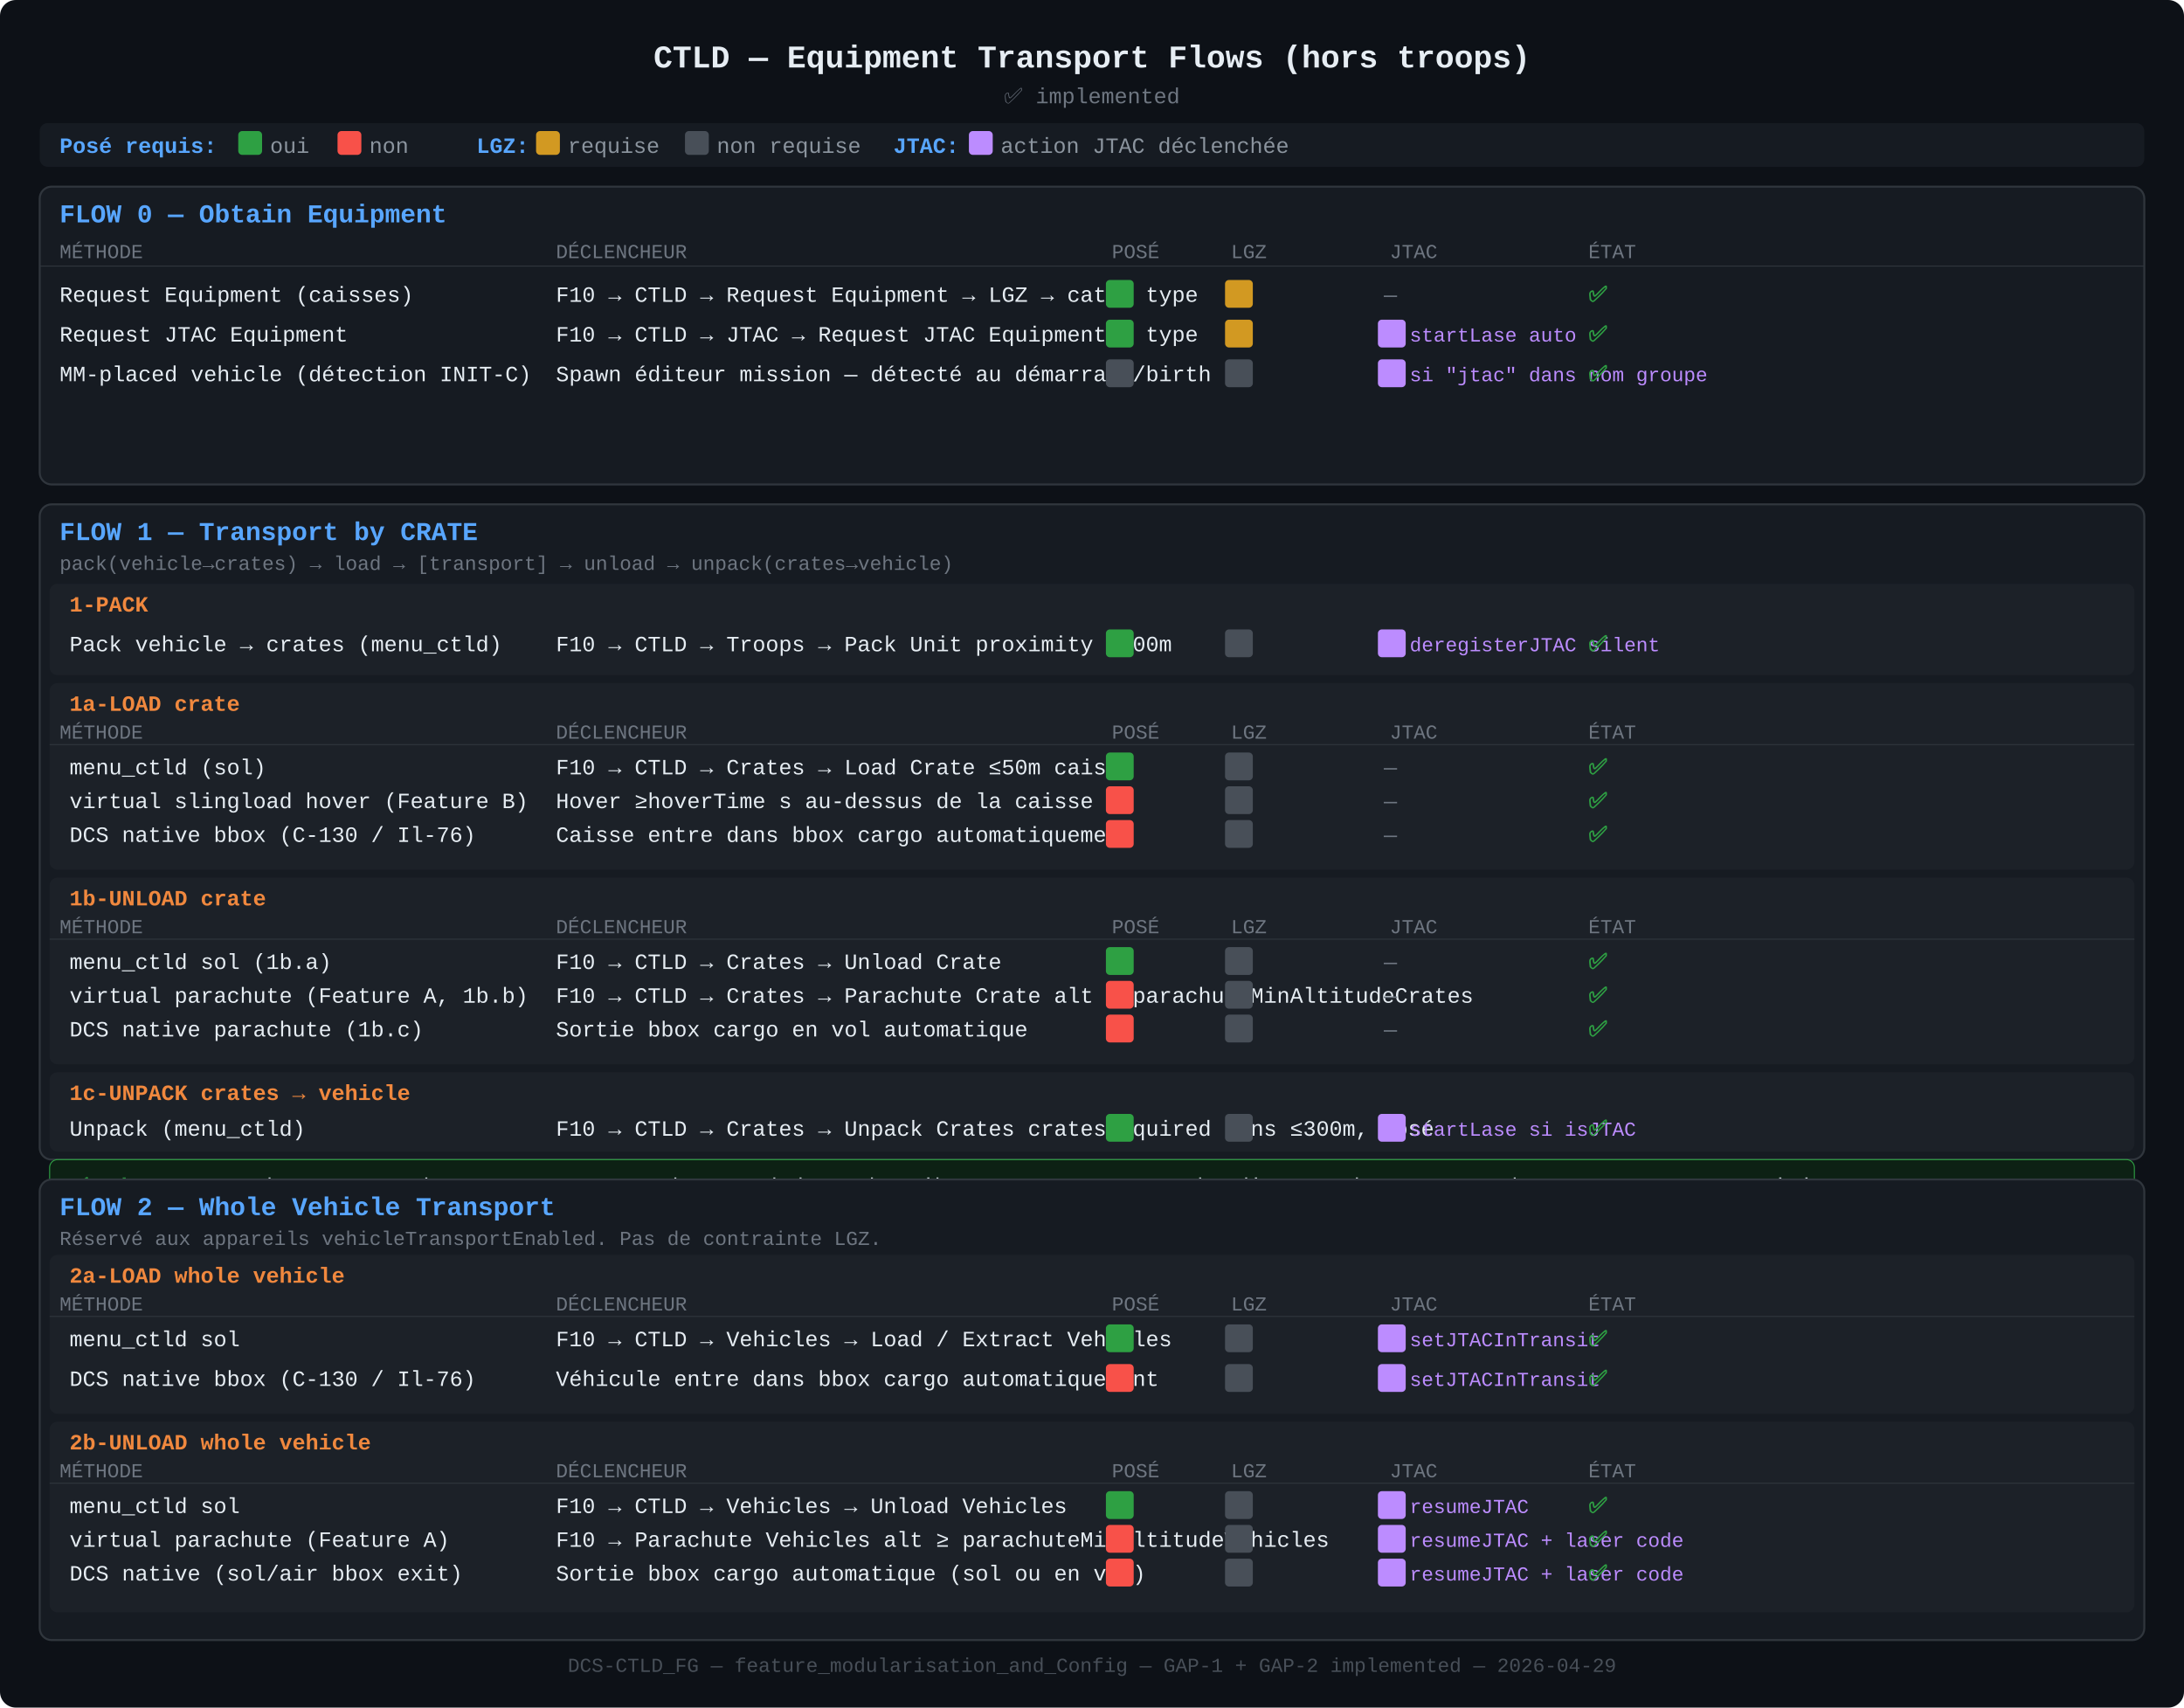
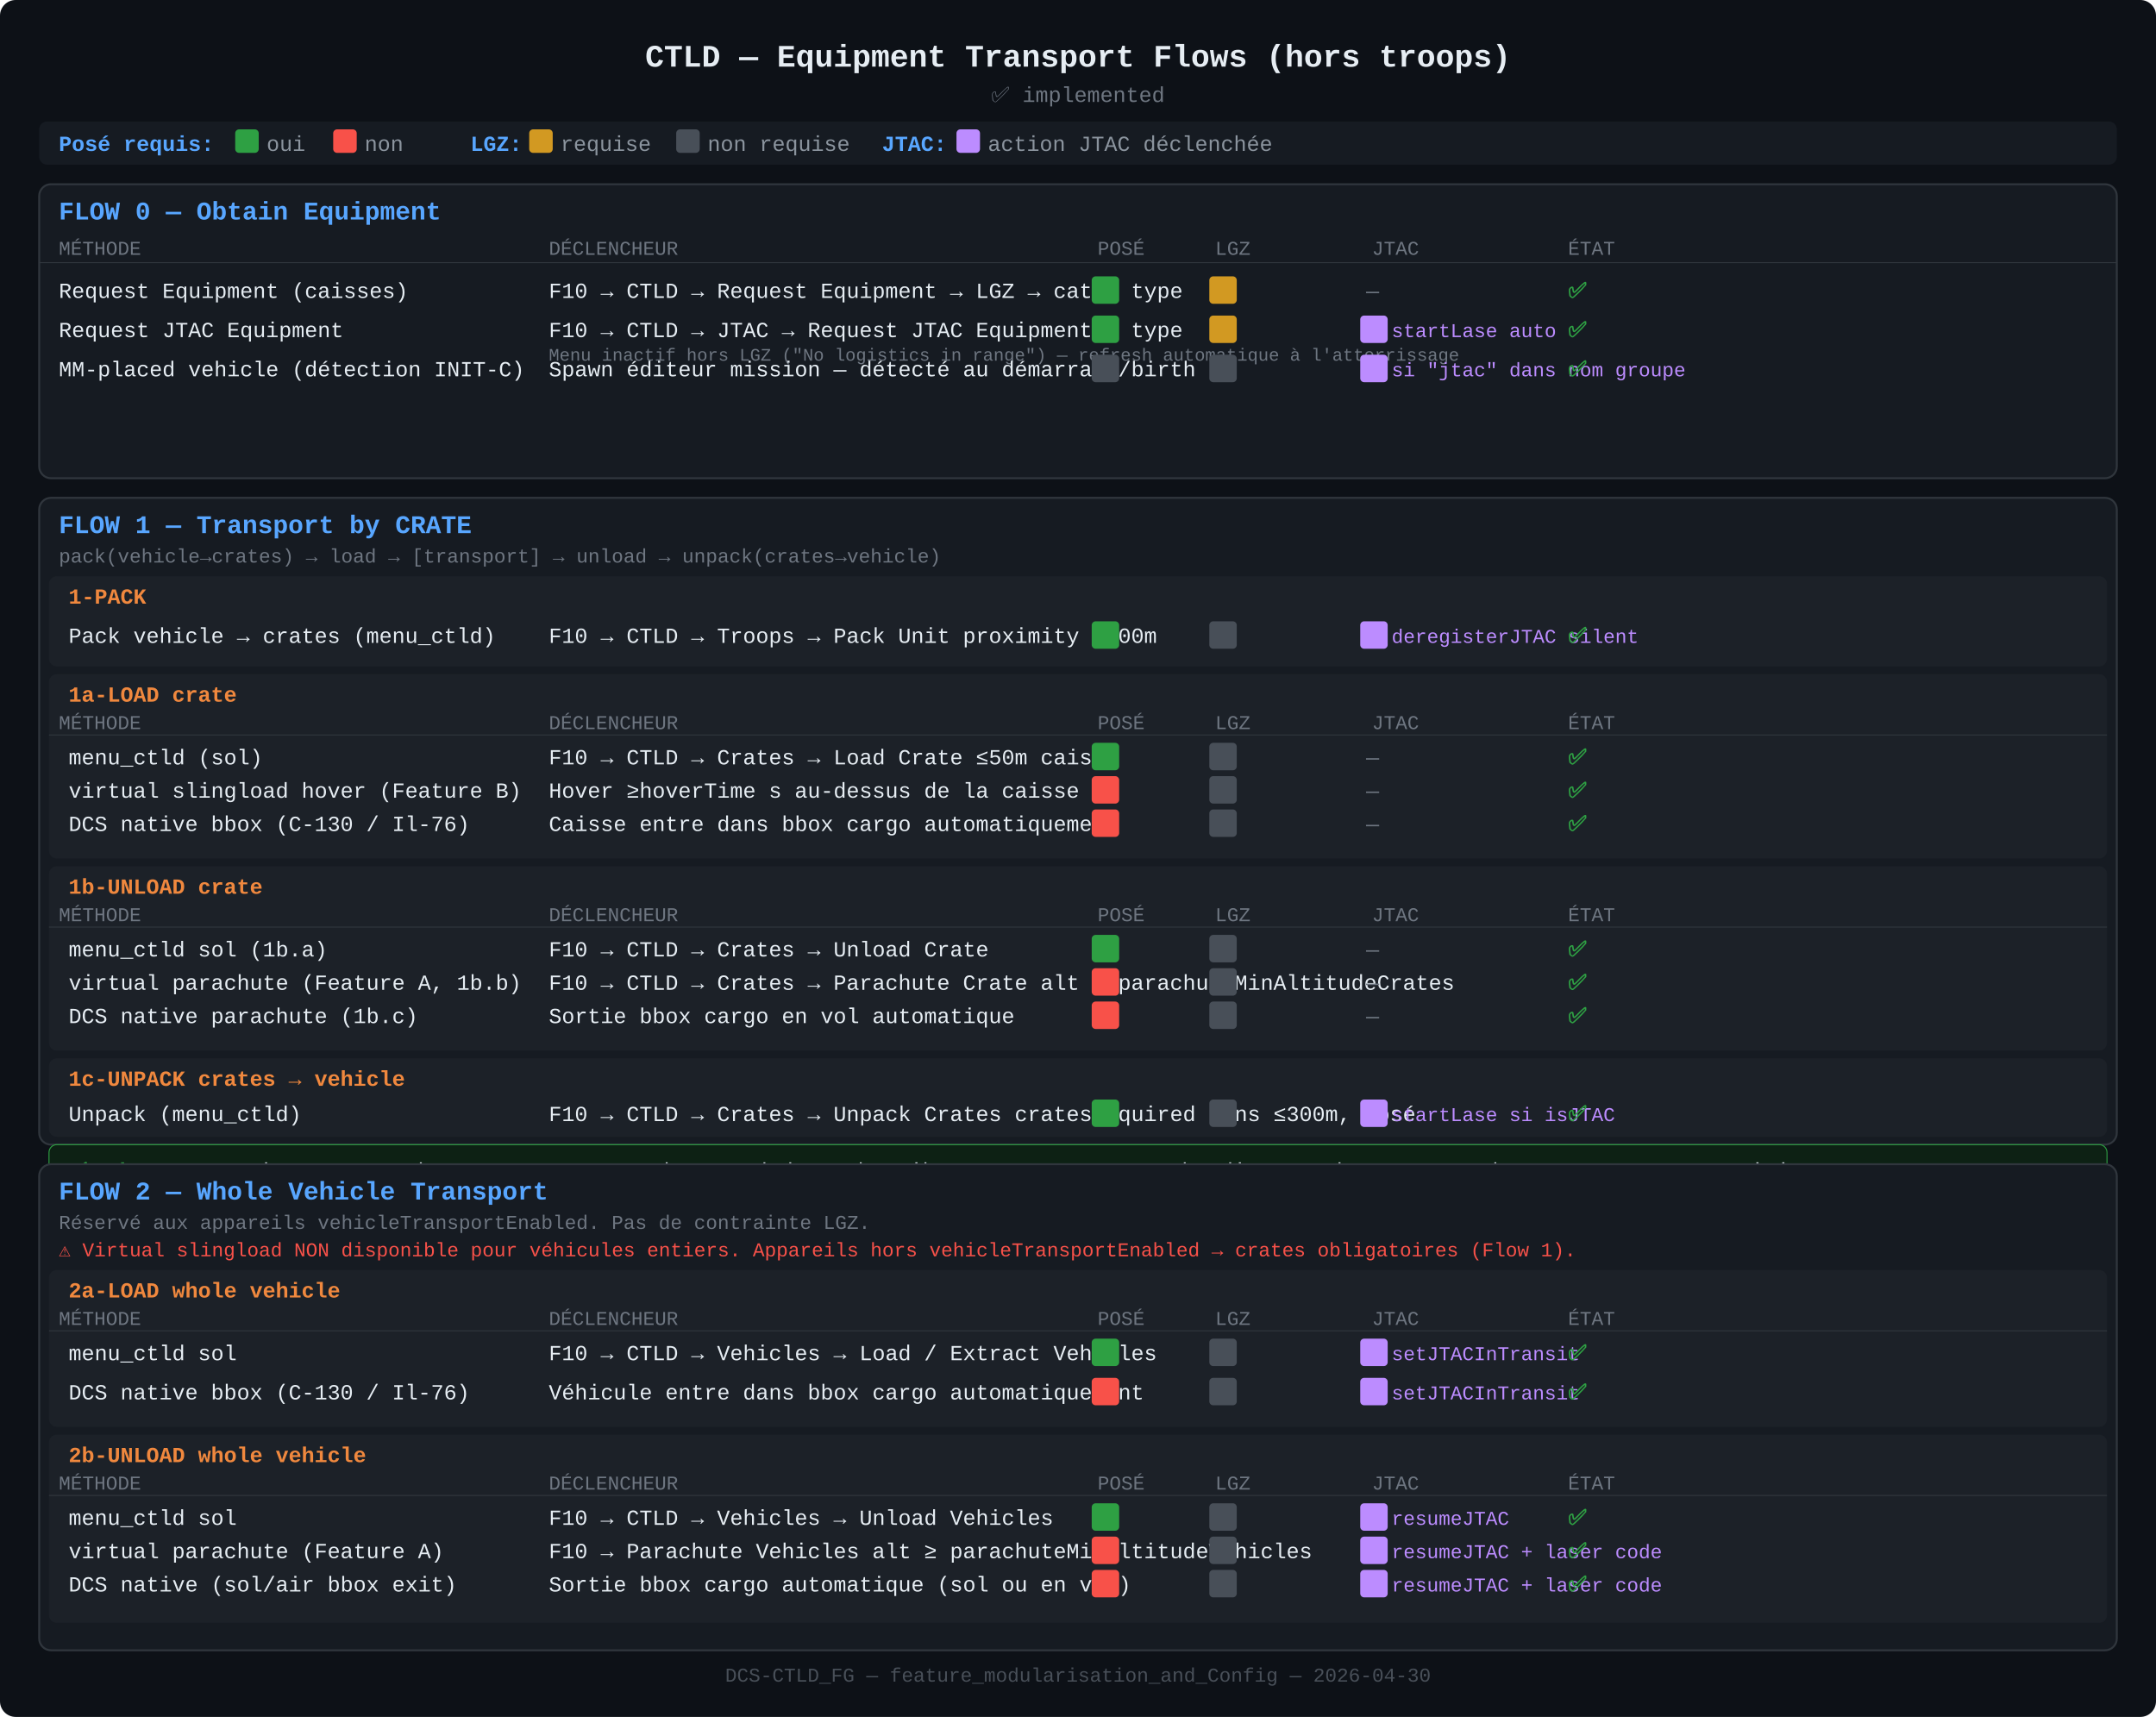
- <svg xmlns="http://www.w3.org/2000/svg" viewBox="0 0 1100 860" font-family="monospace, Consolas, 'Courier New'" font-size="12">
-   <rect width="1100" height="860" fill="#0d1117" rx="8" />
+ <svg xmlns="http://www.w3.org/2000/svg" viewBox="0 0 1100 876" font-family="monospace, Consolas, 'Courier New'" font-size="12">
+   <rect width="1100" height="876" fill="#0d1117" rx="8" />
  <text x="550" y="34" text-anchor="middle" fill="#e6edf3" font-size="16" font-weight="bold">CTLD — Equipment Transport Flows (hors troops)</text>
  <text x="550" y="52" text-anchor="middle" fill="#6e7681" font-size="11">✅ implemented</text>
  <rect x="20" y="62" width="1060" height="22" fill="#161b22" rx="4" />
  <text x="30" y="77" fill="#58a6ff" font-size="11" font-weight="bold">Posé requis:</text>
  <rect x="120" y="66" width="12" height="12" fill="#2ea043" rx="2" />
  <text x="136" y="77" fill="#8b949e" font-size="11">oui</text>
  <rect x="170" y="66" width="12" height="12" fill="#f85149" rx="2" />
  <text x="186" y="77" fill="#8b949e" font-size="11">non</text>
  <text x="240" y="77" fill="#58a6ff" font-size="11" font-weight="bold">LGZ:</text>
  <rect x="270" y="66" width="12" height="12" fill="#d29922" rx="2" />
  <text x="286" y="77" fill="#8b949e" font-size="11">requise</text>
  <rect x="345" y="66" width="12" height="12" fill="#484f58" rx="2" />
  <text x="361" y="77" fill="#8b949e" font-size="11">non requise</text>
  <text x="450" y="77" fill="#58a6ff" font-size="11" font-weight="bold">JTAC:</text>
  <rect x="488" y="66" width="12" height="12" fill="#bc8cff" rx="2" />
  <text x="504" y="77" fill="#8b949e" font-size="11">action JTAC déclenchée</text>
  <rect x="20" y="94" width="1060" height="150" fill="#161b22" rx="6" stroke="#30363d" stroke-width="1" />
  <text x="30" y="112" fill="#58a6ff" font-size="13" font-weight="bold">FLOW 0 — Obtain Equipment</text>
  <text x="30" y="130" fill="#6e7681" font-size="10">MÉTHODE</text>
  <text x="280" y="130" fill="#6e7681" font-size="10">DÉCLENCHEUR</text>
  <text x="560" y="130" fill="#6e7681" font-size="10">POSÉ</text>
  <text x="620" y="130" fill="#6e7681" font-size="10">LGZ</text>
  <text x="700" y="130" fill="#6e7681" font-size="10">JTAC</text>
  <text x="800" y="130" fill="#6e7681" font-size="10">ÉTAT</text>
  <line x1="20" y1="134" x2="1080" y2="134" stroke="#30363d" stroke-width="0.5" />
  <text x="30" y="152" fill="#e6edf3" font-size="11">Request Equipment (caisses)</text>
  <text x="280" y="152" fill="#e6edf3" font-size="11">F10 → CTLD → Request Equipment → LGZ → cat → type</text>
  <rect x="557" y="141" width="14" height="14" fill="#2ea043" rx="2" />
  <rect x="617" y="141" width="14" height="14" fill="#d29922" rx="2" />
  <text x="697" y="152" fill="#6e7681" font-size="11">—</text>
  <text x="800" y="152" fill="#2ea043" font-size="11" font-weight="bold">✅</text>
  <text x="30" y="172" fill="#e6edf3" font-size="11">Request JTAC Equipment</text>
  <text x="280" y="172" fill="#e6edf3" font-size="11">F10 → CTLD → JTAC → Request JTAC Equipment → type</text>
+   <text x="280" y="184" fill="#6e7681" font-size="9">Menu inactif hors LGZ ("No logistics in range") — refresh automatique à l'atterrissage</text>
  <rect x="557" y="161" width="14" height="14" fill="#2ea043" rx="2" />
  <rect x="617" y="161" width="14" height="14" fill="#d29922" rx="2" />
  <rect x="694" y="161" width="14" height="14" fill="#bc8cff" rx="2" />
  <text x="710" y="172" fill="#bc8cff" font-size="10">startLase auto</text>
  <text x="800" y="172" fill="#2ea043" font-size="11" font-weight="bold">✅</text>
  <text x="30" y="192" fill="#e6edf3" font-size="11">MM-placed vehicle (détection INIT-C)</text>
  <text x="280" y="192" fill="#e6edf3" font-size="11">Spawn éditeur mission — détecté au démarrage/birth</text>
  <rect x="557" y="181" width="14" height="14" fill="#484f58" rx="2" />
  <rect x="617" y="181" width="14" height="14" fill="#484f58" rx="2" />
  <rect x="694" y="181" width="14" height="14" fill="#bc8cff" rx="2" />
  <text x="710" y="192" fill="#bc8cff" font-size="10">si "jtac" dans nom groupe</text>
  <text x="800" y="192" fill="#2ea043" font-size="11" font-weight="bold">✅</text>
  <rect x="20" y="254" width="1060" height="330" fill="#161b22" rx="6" stroke="#30363d" stroke-width="1" />
  <text x="30" y="272" fill="#58a6ff" font-size="13" font-weight="bold">FLOW 1 — Transport by CRATE</text>
  <text x="30" y="287" fill="#6e7681" font-size="10">pack(vehicle→crates) → load → [transport] → unload → unpack(crates→vehicle)</text>
  <rect x="25" y="294" width="1050" height="46" fill="#1c2128" rx="4" />
  <text x="35" y="308" fill="#f0883e" font-size="11" font-weight="bold">1-PACK</text>
  <text x="35" y="328" fill="#e6edf3" font-size="11">Pack vehicle → crates (menu_ctld)</text>
  <text x="280" y="328" fill="#e6edf3" font-size="11">F10 → CTLD → Troops → Pack Unit   proximity ≤200m</text>
  <rect x="557" y="317" width="14" height="14" fill="#2ea043" rx="2" />
  <rect x="617" y="317" width="14" height="14" fill="#484f58" rx="2" />
  <rect x="694" y="317" width="14" height="14" fill="#bc8cff" rx="2" />
  <text x="710" y="328" fill="#bc8cff" font-size="10">deregisterJTAC silent</text>
  <text x="800" y="328" fill="#2ea043" font-size="11" font-weight="bold">✅</text>
  <rect x="25" y="344" width="1050" height="94" fill="#1c2128" rx="4" />
  <text x="35" y="358" fill="#f0883e" font-size="11" font-weight="bold">1a-LOAD crate</text>
  <text x="30" y="372" fill="#6e7681" font-size="10">MÉTHODE</text>
  <text x="280" y="372" fill="#6e7681" font-size="10">DÉCLENCHEUR</text>
  <text x="560" y="372" fill="#6e7681" font-size="10">POSÉ</text>
  <text x="620" y="372" fill="#6e7681" font-size="10">LGZ</text>
  <text x="700" y="372" fill="#6e7681" font-size="10">JTAC</text>
  <text x="800" y="372" fill="#6e7681" font-size="10">ÉTAT</text>
  <line x1="25" y1="375" x2="1075" y2="375" stroke="#30363d" stroke-width="0.5" />
  <text x="35" y="390" fill="#e6edf3" font-size="11">menu_ctld (sol)</text>
  <text x="280" y="390" fill="#e6edf3" font-size="11">F10 → CTLD → Crates → Load Crate   ≤50m caisse</text>
  <rect x="557" y="379" width="14" height="14" fill="#2ea043" rx="2" />
  <rect x="617" y="379" width="14" height="14" fill="#484f58" rx="2" />
  <text x="697" y="390" fill="#6e7681" font-size="11">—</text>
  <text x="800" y="390" fill="#2ea043" font-size="11" font-weight="bold">✅</text>
  <text x="35" y="407" fill="#e6edf3" font-size="11">virtual slingload hover (Feature B)</text>
  <text x="280" y="407" fill="#e6edf3" font-size="11">Hover ≥hoverTime s au-dessus de la caisse</text>
  <rect x="557" y="396" width="14" height="14" fill="#f85149" rx="2" />
  <rect x="617" y="396" width="14" height="14" fill="#484f58" rx="2" />
  <text x="697" y="407" fill="#6e7681" font-size="11">—</text>
  <text x="800" y="407" fill="#2ea043" font-size="11" font-weight="bold">✅</text>
  <text x="35" y="424" fill="#e6edf3" font-size="11">DCS native bbox (C-130 / Il-76)</text>
  <text x="280" y="424" fill="#e6edf3" font-size="11">Caisse entre dans bbox cargo automatiquement</text>
  <rect x="557" y="413" width="14" height="14" fill="#f85149" rx="2" />
  <rect x="617" y="413" width="14" height="14" fill="#484f58" rx="2" />
  <text x="697" y="424" fill="#6e7681" font-size="11">—</text>
  <text x="800" y="424" fill="#2ea043" font-size="11" font-weight="bold">✅</text>
  <rect x="25" y="442" width="1050" height="94" fill="#1c2128" rx="4" />
  <text x="35" y="456" fill="#f0883e" font-size="11" font-weight="bold">1b-UNLOAD crate</text>
  <text x="30" y="470" fill="#6e7681" font-size="10">MÉTHODE</text>
  <text x="280" y="470" fill="#6e7681" font-size="10">DÉCLENCHEUR</text>
  <text x="560" y="470" fill="#6e7681" font-size="10">POSÉ</text>
  <text x="620" y="470" fill="#6e7681" font-size="10">LGZ</text>
  <text x="700" y="470" fill="#6e7681" font-size="10">JTAC</text>
  <text x="800" y="470" fill="#6e7681" font-size="10">ÉTAT</text>
  <line x1="25" y1="473" x2="1075" y2="473" stroke="#30363d" stroke-width="0.5" />
  <text x="35" y="488" fill="#e6edf3" font-size="11">menu_ctld sol (1b.a)</text>
  <text x="280" y="488" fill="#e6edf3" font-size="11">F10 → CTLD → Crates → Unload Crate</text>
  <rect x="557" y="477" width="14" height="14" fill="#2ea043" rx="2" />
  <rect x="617" y="477" width="14" height="14" fill="#484f58" rx="2" />
  <text x="697" y="488" fill="#6e7681" font-size="11">—</text>
  <text x="800" y="488" fill="#2ea043" font-size="11" font-weight="bold">✅</text>
  <text x="35" y="505" fill="#e6edf3" font-size="11">virtual parachute (Feature A, 1b.b)</text>
  <text x="280" y="505" fill="#e6edf3" font-size="11">F10 → CTLD → Crates → Parachute Crate   alt ≥ parachuteMinAltitudeCrates</text>
  <rect x="557" y="494" width="14" height="14" fill="#f85149" rx="2" />
  <rect x="617" y="494" width="14" height="14" fill="#484f58" rx="2" />
  <text x="697" y="505" fill="#6e7681" font-size="11">—</text>
  <text x="800" y="505" fill="#2ea043" font-size="11" font-weight="bold">✅</text>
  <text x="35" y="522" fill="#e6edf3" font-size="11">DCS native parachute (1b.c)</text>
  <text x="280" y="522" fill="#e6edf3" font-size="11">Sortie bbox cargo en vol automatique</text>
  <rect x="557" y="511" width="14" height="14" fill="#f85149" rx="2" />
  <rect x="617" y="511" width="14" height="14" fill="#484f58" rx="2" />
  <text x="697" y="522" fill="#6e7681" font-size="11">—</text>
  <text x="800" y="522" fill="#2ea043" font-size="11" font-weight="bold">✅</text>
  <rect x="25" y="540" width="1050" height="40" fill="#1c2128" rx="4" />
  <text x="35" y="554" fill="#f0883e" font-size="11" font-weight="bold">1c-UNPACK crates → vehicle</text>
  <text x="35" y="572" fill="#e6edf3" font-size="11">Unpack (menu_ctld)</text>
  <text x="280" y="572" fill="#e6edf3" font-size="11">F10 → CTLD → Crates → Unpack Crates   cratesRequired dans ≤300m, posé</text>
  <rect x="557" y="561" width="14" height="14" fill="#2ea043" rx="2" />
  <rect x="617" y="561" width="14" height="14" fill="#484f58" rx="2" />
  <rect x="694" y="561" width="14" height="14" fill="#bc8cff" rx="2" />
  <text x="710" y="572" fill="#bc8cff" font-size="10">startLase si isJTAC</text>
  <text x="800" y="572" fill="#2ea043" font-size="11" font-weight="bold">✅</text>
  <rect x="25" y="584" width="1050" height="26" fill="#0d2114" rx="4" stroke="#2ea043" stroke-width="0.5" />
  <text x="35" y="601" fill="#2ea043" font-size="11" font-weight="bold">✅ 1d</text>
  <text x="68" y="601" fill="#e6edf3" font-size="11">Auto-unpack post-parachute — OnCrateParachuteLanded → subscriber → scan autoUnpackRadiusParachute → unpackCrate + startLase si isJTAC</text>
-   <rect x="20" y="594" width="1060" height="232" fill="#161b22" rx="6" stroke="#30363d" stroke-width="1" />
+   <rect x="20" y="594" width="1060" height="248" fill="#161b22" rx="6" stroke="#30363d" stroke-width="1" />
  <text x="30" y="612" fill="#58a6ff" font-size="13" font-weight="bold">FLOW 2 — Whole Vehicle Transport</text>
  <text x="30" y="627" fill="#6e7681" font-size="10">Réservé aux appareils vehicleTransportEnabled. Pas de contrainte LGZ.</text>
-   <rect x="25" y="632" width="1050" height="80" fill="#1c2128" rx="4" />
-   <text x="35" y="646" fill="#f0883e" font-size="11" font-weight="bold">2a-LOAD whole vehicle</text>
-   <text x="30" y="660" fill="#6e7681" font-size="10">MÉTHODE</text>
-   <text x="280" y="660" fill="#6e7681" font-size="10">DÉCLENCHEUR</text>
-   <text x="560" y="660" fill="#6e7681" font-size="10">POSÉ</text>
-   <text x="620" y="660" fill="#6e7681" font-size="10">LGZ</text>
-   <text x="700" y="660" fill="#6e7681" font-size="10">JTAC</text>
-   <text x="800" y="660" fill="#6e7681" font-size="10">ÉTAT</text>
-   <line x1="25" y1="663" x2="1075" y2="663" stroke="#30363d" stroke-width="0.5" />
-   <text x="35" y="678" fill="#e6edf3" font-size="11">menu_ctld sol</text>
-   <text x="280" y="678" fill="#e6edf3" font-size="11">F10 → CTLD → Vehicles → Load / Extract Vehicles</text>
-   <rect x="557" y="667" width="14" height="14" fill="#2ea043" rx="2" />
-   <rect x="617" y="667" width="14" height="14" fill="#484f58" rx="2" />
-   <rect x="694" y="667" width="14" height="14" fill="#bc8cff" rx="2" />
-   <text x="710" y="678" fill="#bc8cff" font-size="10">setJTACInTransit</text>
-   <text x="800" y="678" fill="#2ea043" font-size="11" font-weight="bold">✅</text>
-   <text x="35" y="698" fill="#e6edf3" font-size="11">DCS native bbox (C-130 / Il-76)</text>
-   <text x="280" y="698" fill="#e6edf3" font-size="11">Véhicule entre dans bbox cargo automatiquement</text>
-   <rect x="557" y="687" width="14" height="14" fill="#f85149" rx="2" />
-   <rect x="617" y="687" width="14" height="14" fill="#484f58" rx="2" />
-   <rect x="694" y="687" width="14" height="14" fill="#bc8cff" rx="2" />
-   <text x="710" y="698" fill="#bc8cff" font-size="10">setJTACInTransit</text>
-   <text x="800" y="698" fill="#2ea043" font-size="11" font-weight="bold">✅</text>
-   <rect x="25" y="716" width="1050" height="96" fill="#1c2128" rx="4" />
-   <text x="35" y="730" fill="#f0883e" font-size="11" font-weight="bold">2b-UNLOAD whole vehicle</text>
-   <text x="30" y="744" fill="#6e7681" font-size="10">MÉTHODE</text>
-   <text x="280" y="744" fill="#6e7681" font-size="10">DÉCLENCHEUR</text>
-   <text x="560" y="744" fill="#6e7681" font-size="10">POSÉ</text>
-   <text x="620" y="744" fill="#6e7681" font-size="10">LGZ</text>
-   <text x="700" y="744" fill="#6e7681" font-size="10">JTAC</text>
-   <text x="800" y="744" fill="#6e7681" font-size="10">ÉTAT</text>
-   <line x1="25" y1="747" x2="1075" y2="747" stroke="#30363d" stroke-width="0.5" />
-   <text x="35" y="762" fill="#e6edf3" font-size="11">menu_ctld sol</text>
-   <text x="280" y="762" fill="#e6edf3" font-size="11">F10 → CTLD → Vehicles → Unload Vehicles</text>
-   <rect x="557" y="751" width="14" height="14" fill="#2ea043" rx="2" />
-   <rect x="617" y="751" width="14" height="14" fill="#484f58" rx="2" />
-   <rect x="694" y="751" width="14" height="14" fill="#bc8cff" rx="2" />
-   <text x="710" y="762" fill="#bc8cff" font-size="10">resumeJTAC</text>
-   <text x="800" y="762" fill="#2ea043" font-size="11" font-weight="bold">✅</text>
-   <text x="35" y="779" fill="#e6edf3" font-size="11">virtual parachute (Feature A)</text>
-   <text x="280" y="779" fill="#e6edf3" font-size="11">F10 → Parachute Vehicles   alt ≥ parachuteMinAltitudeVehicles</text>
-   <rect x="557" y="768" width="14" height="14" fill="#f85149" rx="2" />
-   <rect x="617" y="768" width="14" height="14" fill="#484f58" rx="2" />
-   <rect x="694" y="768" width="14" height="14" fill="#bc8cff" rx="2" />
-   <text x="710" y="779" fill="#bc8cff" font-size="10">resumeJTAC + laser code</text>
-   <text x="800" y="779" fill="#2ea043" font-size="11" font-weight="bold">✅</text>
-   <text x="35" y="796" fill="#e6edf3" font-size="11">DCS native (sol/air bbox exit)</text>
-   <text x="280" y="796" fill="#e6edf3" font-size="11">Sortie bbox cargo automatique (sol ou en vol)</text>
-   <rect x="557" y="785" width="14" height="14" fill="#f85149" rx="2" />
-   <rect x="617" y="785" width="14" height="14" fill="#484f58" rx="2" />
-   <rect x="694" y="785" width="14" height="14" fill="#bc8cff" rx="2" />
-   <text x="710" y="796" fill="#bc8cff" font-size="10">resumeJTAC + laser code</text>
-   <text x="800" y="796" fill="#2ea043" font-size="11" font-weight="bold">✅</text>
-   <text x="550" y="842" text-anchor="middle" fill="#484f58" font-size="10">DCS-CTLD_FG — feature_modularisation_and_Config — GAP-1 + GAP-2 implemented — 2026-04-29</text>
+   <text x="30" y="641" fill="#f85149" font-size="10">⚠ Virtual slingload NON disponible pour véhicules entiers. Appareils hors vehicleTransportEnabled → crates obligatoires (Flow 1).</text>
+   <rect x="25" y="648" width="1050" height="80" fill="#1c2128" rx="4" />
+   <text x="35" y="662" fill="#f0883e" font-size="11" font-weight="bold">2a-LOAD whole vehicle</text>
+   <text x="30" y="676" fill="#6e7681" font-size="10">MÉTHODE</text>
+   <text x="280" y="676" fill="#6e7681" font-size="10">DÉCLENCHEUR</text>
+   <text x="560" y="676" fill="#6e7681" font-size="10">POSÉ</text>
+   <text x="620" y="676" fill="#6e7681" font-size="10">LGZ</text>
+   <text x="700" y="676" fill="#6e7681" font-size="10">JTAC</text>
+   <text x="800" y="676" fill="#6e7681" font-size="10">ÉTAT</text>
+   <line x1="25" y1="679" x2="1075" y2="679" stroke="#30363d" stroke-width="0.5" />
+   <text x="35" y="694" fill="#e6edf3" font-size="11">menu_ctld sol</text>
+   <text x="280" y="694" fill="#e6edf3" font-size="11">F10 → CTLD → Vehicles → Load / Extract Vehicles</text>
+   <rect x="557" y="683" width="14" height="14" fill="#2ea043" rx="2" />
+   <rect x="617" y="683" width="14" height="14" fill="#484f58" rx="2" />
+   <rect x="694" y="683" width="14" height="14" fill="#bc8cff" rx="2" />
+   <text x="710" y="694" fill="#bc8cff" font-size="10">setJTACInTransit</text>
+   <text x="800" y="694" fill="#2ea043" font-size="11" font-weight="bold">✅</text>
+   <text x="35" y="714" fill="#e6edf3" font-size="11">DCS native bbox (C-130 / Il-76)</text>
+   <text x="280" y="714" fill="#e6edf3" font-size="11">Véhicule entre dans bbox cargo automatiquement</text>
+   <rect x="557" y="703" width="14" height="14" fill="#f85149" rx="2" />
+   <rect x="617" y="703" width="14" height="14" fill="#484f58" rx="2" />
+   <rect x="694" y="703" width="14" height="14" fill="#bc8cff" rx="2" />
+   <text x="710" y="714" fill="#bc8cff" font-size="10">setJTACInTransit</text>
+   <text x="800" y="714" fill="#2ea043" font-size="11" font-weight="bold">✅</text>
+   <rect x="25" y="732" width="1050" height="96" fill="#1c2128" rx="4" />
+   <text x="35" y="746" fill="#f0883e" font-size="11" font-weight="bold">2b-UNLOAD whole vehicle</text>
+   <text x="30" y="760" fill="#6e7681" font-size="10">MÉTHODE</text>
+   <text x="280" y="760" fill="#6e7681" font-size="10">DÉCLENCHEUR</text>
+   <text x="560" y="760" fill="#6e7681" font-size="10">POSÉ</text>
+   <text x="620" y="760" fill="#6e7681" font-size="10">LGZ</text>
+   <text x="700" y="760" fill="#6e7681" font-size="10">JTAC</text>
+   <text x="800" y="760" fill="#6e7681" font-size="10">ÉTAT</text>
+   <line x1="25" y1="763" x2="1075" y2="763" stroke="#30363d" stroke-width="0.5" />
+   <text x="35" y="778" fill="#e6edf3" font-size="11">menu_ctld sol</text>
+   <text x="280" y="778" fill="#e6edf3" font-size="11">F10 → CTLD → Vehicles → Unload Vehicles</text>
+   <rect x="557" y="767" width="14" height="14" fill="#2ea043" rx="2" />
+   <rect x="617" y="767" width="14" height="14" fill="#484f58" rx="2" />
+   <rect x="694" y="767" width="14" height="14" fill="#bc8cff" rx="2" />
+   <text x="710" y="778" fill="#bc8cff" font-size="10">resumeJTAC</text>
+   <text x="800" y="778" fill="#2ea043" font-size="11" font-weight="bold">✅</text>
+   <text x="35" y="795" fill="#e6edf3" font-size="11">virtual parachute (Feature A)</text>
+   <text x="280" y="795" fill="#e6edf3" font-size="11">F10 → Parachute Vehicles   alt ≥ parachuteMinAltitudeVehicles</text>
+   <rect x="557" y="784" width="14" height="14" fill="#f85149" rx="2" />
+   <rect x="617" y="784" width="14" height="14" fill="#484f58" rx="2" />
+   <rect x="694" y="784" width="14" height="14" fill="#bc8cff" rx="2" />
+   <text x="710" y="795" fill="#bc8cff" font-size="10">resumeJTAC + laser code</text>
+   <text x="800" y="795" fill="#2ea043" font-size="11" font-weight="bold">✅</text>
+   <text x="35" y="812" fill="#e6edf3" font-size="11">DCS native (sol/air bbox exit)</text>
+   <text x="280" y="812" fill="#e6edf3" font-size="11">Sortie bbox cargo automatique (sol ou en vol)</text>
+   <rect x="557" y="801" width="14" height="14" fill="#f85149" rx="2" />
+   <rect x="617" y="801" width="14" height="14" fill="#484f58" rx="2" />
+   <rect x="694" y="801" width="14" height="14" fill="#bc8cff" rx="2" />
+   <text x="710" y="812" fill="#bc8cff" font-size="10">resumeJTAC + laser code</text>
+   <text x="800" y="812" fill="#2ea043" font-size="11" font-weight="bold">✅</text>
+   <text x="550" y="858" text-anchor="middle" fill="#484f58" font-size="10">DCS-CTLD_FG — feature_modularisation_and_Config — 2026-04-30</text>
</svg>
